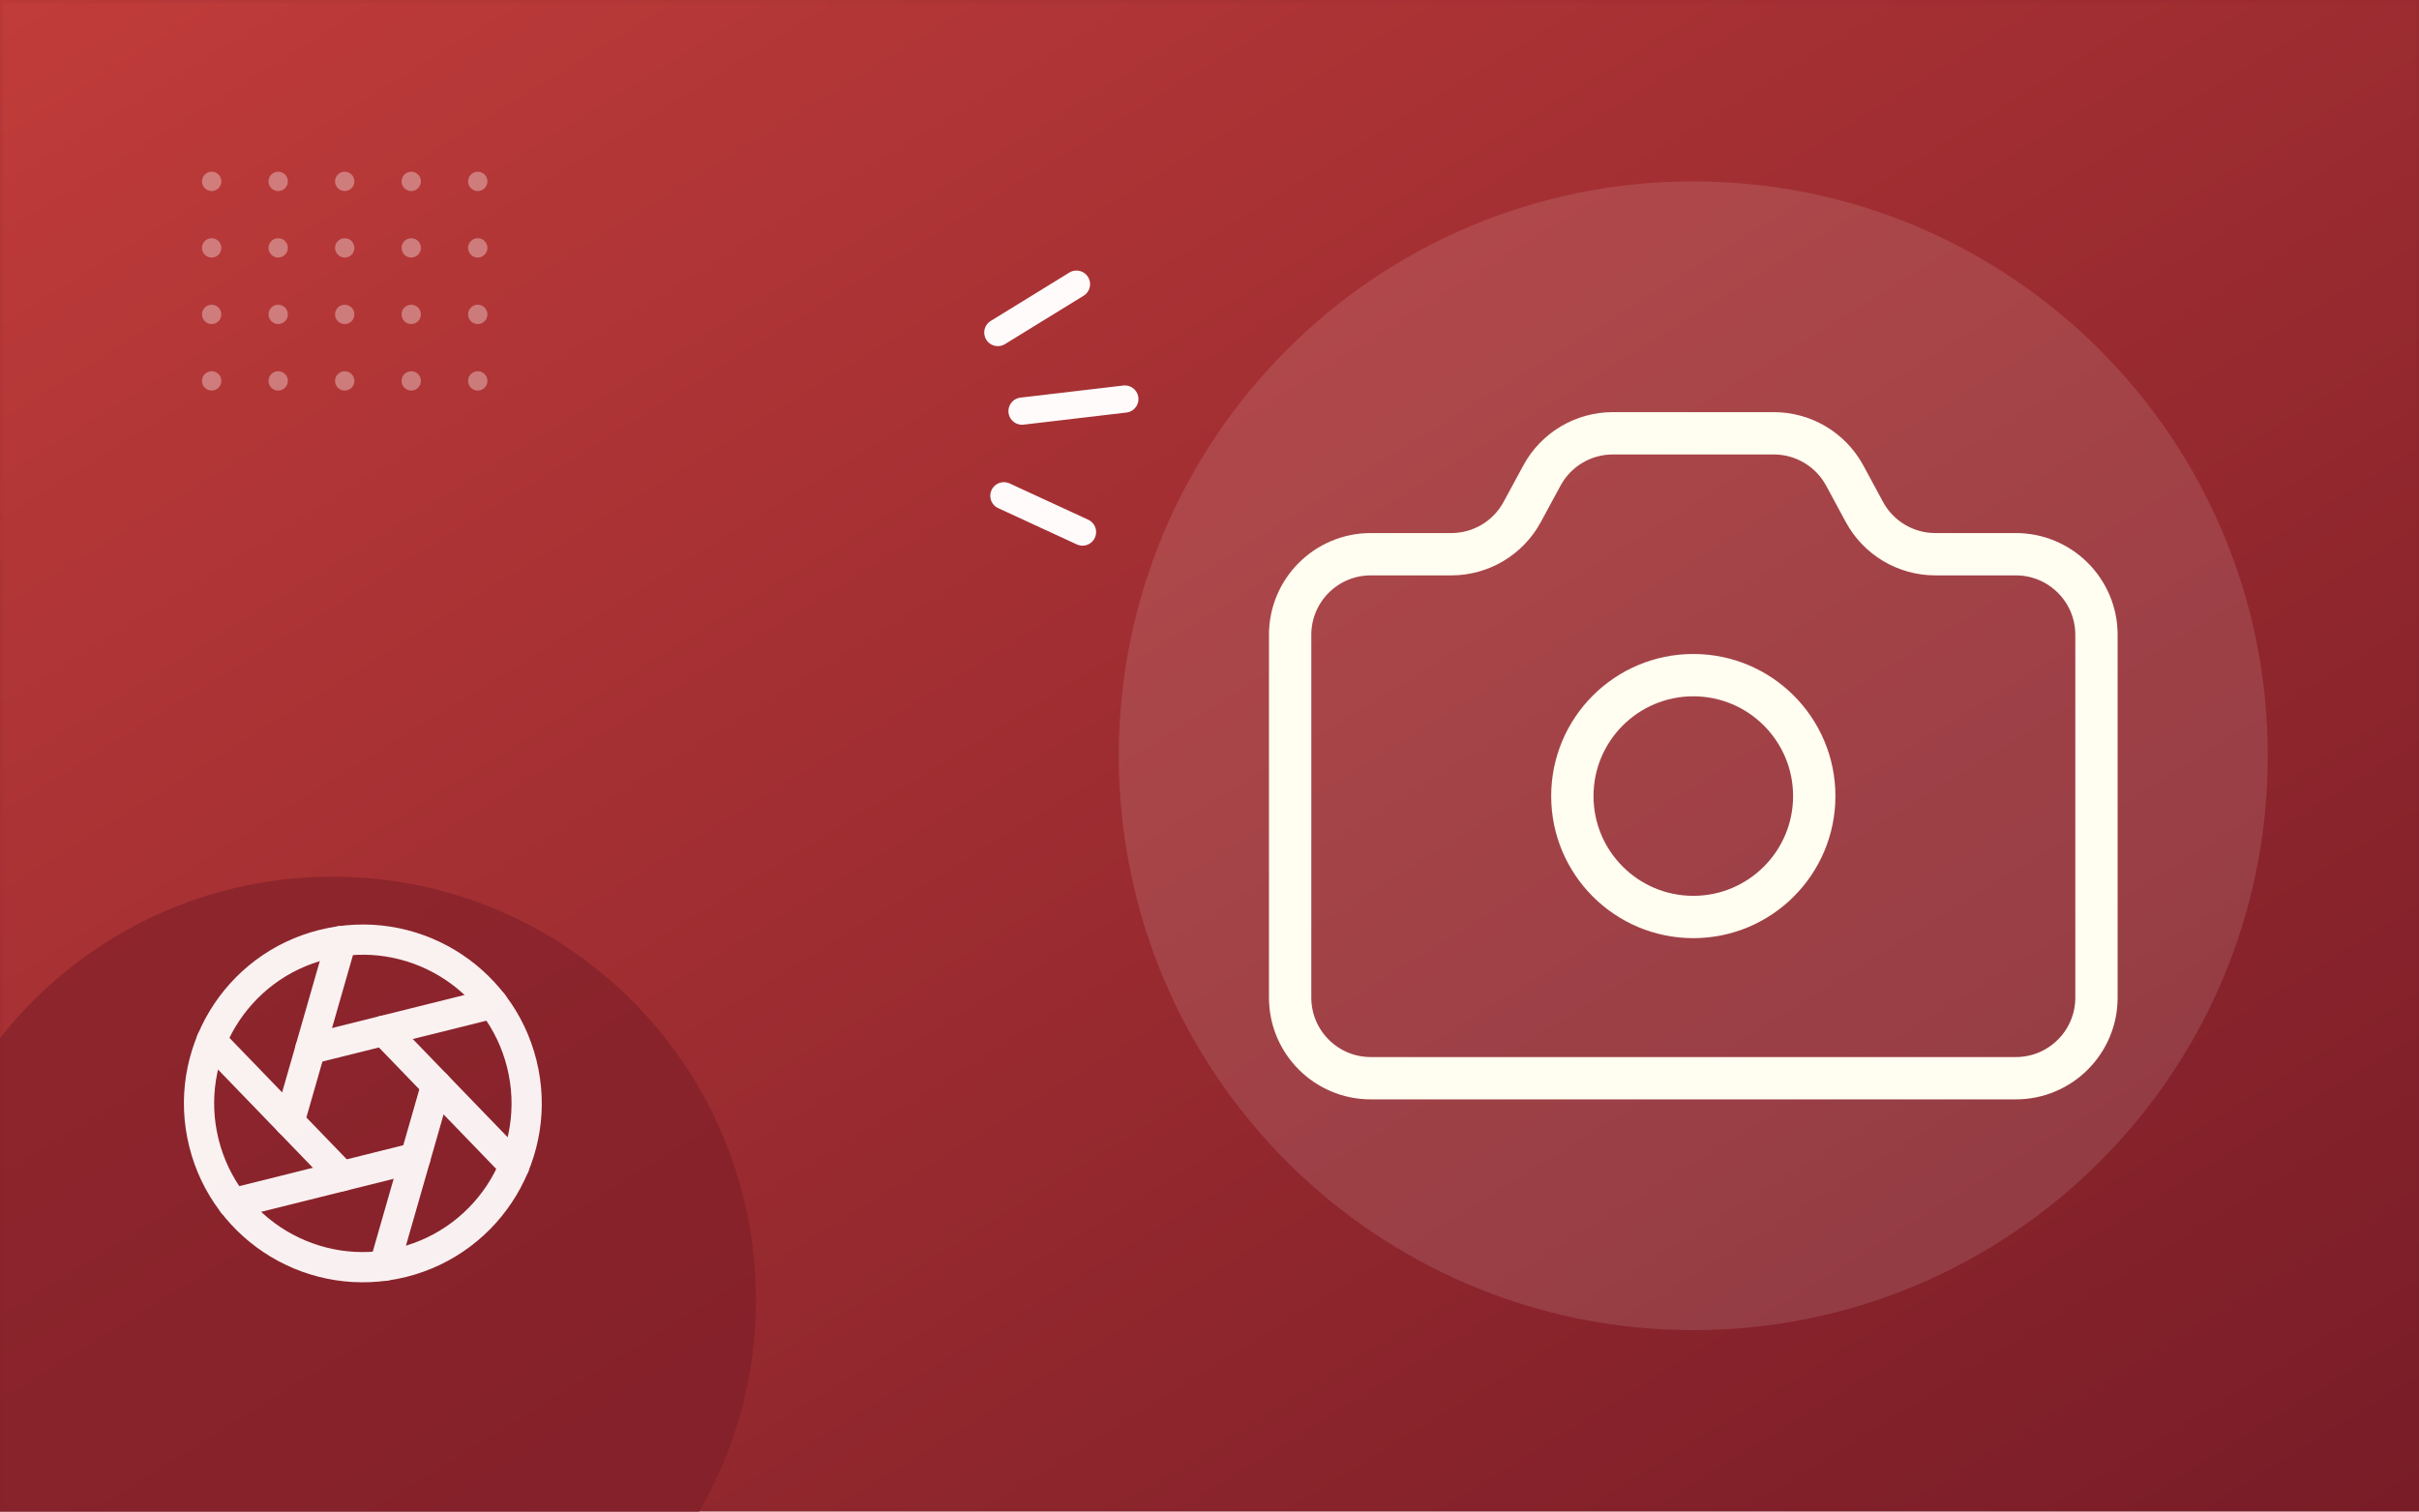
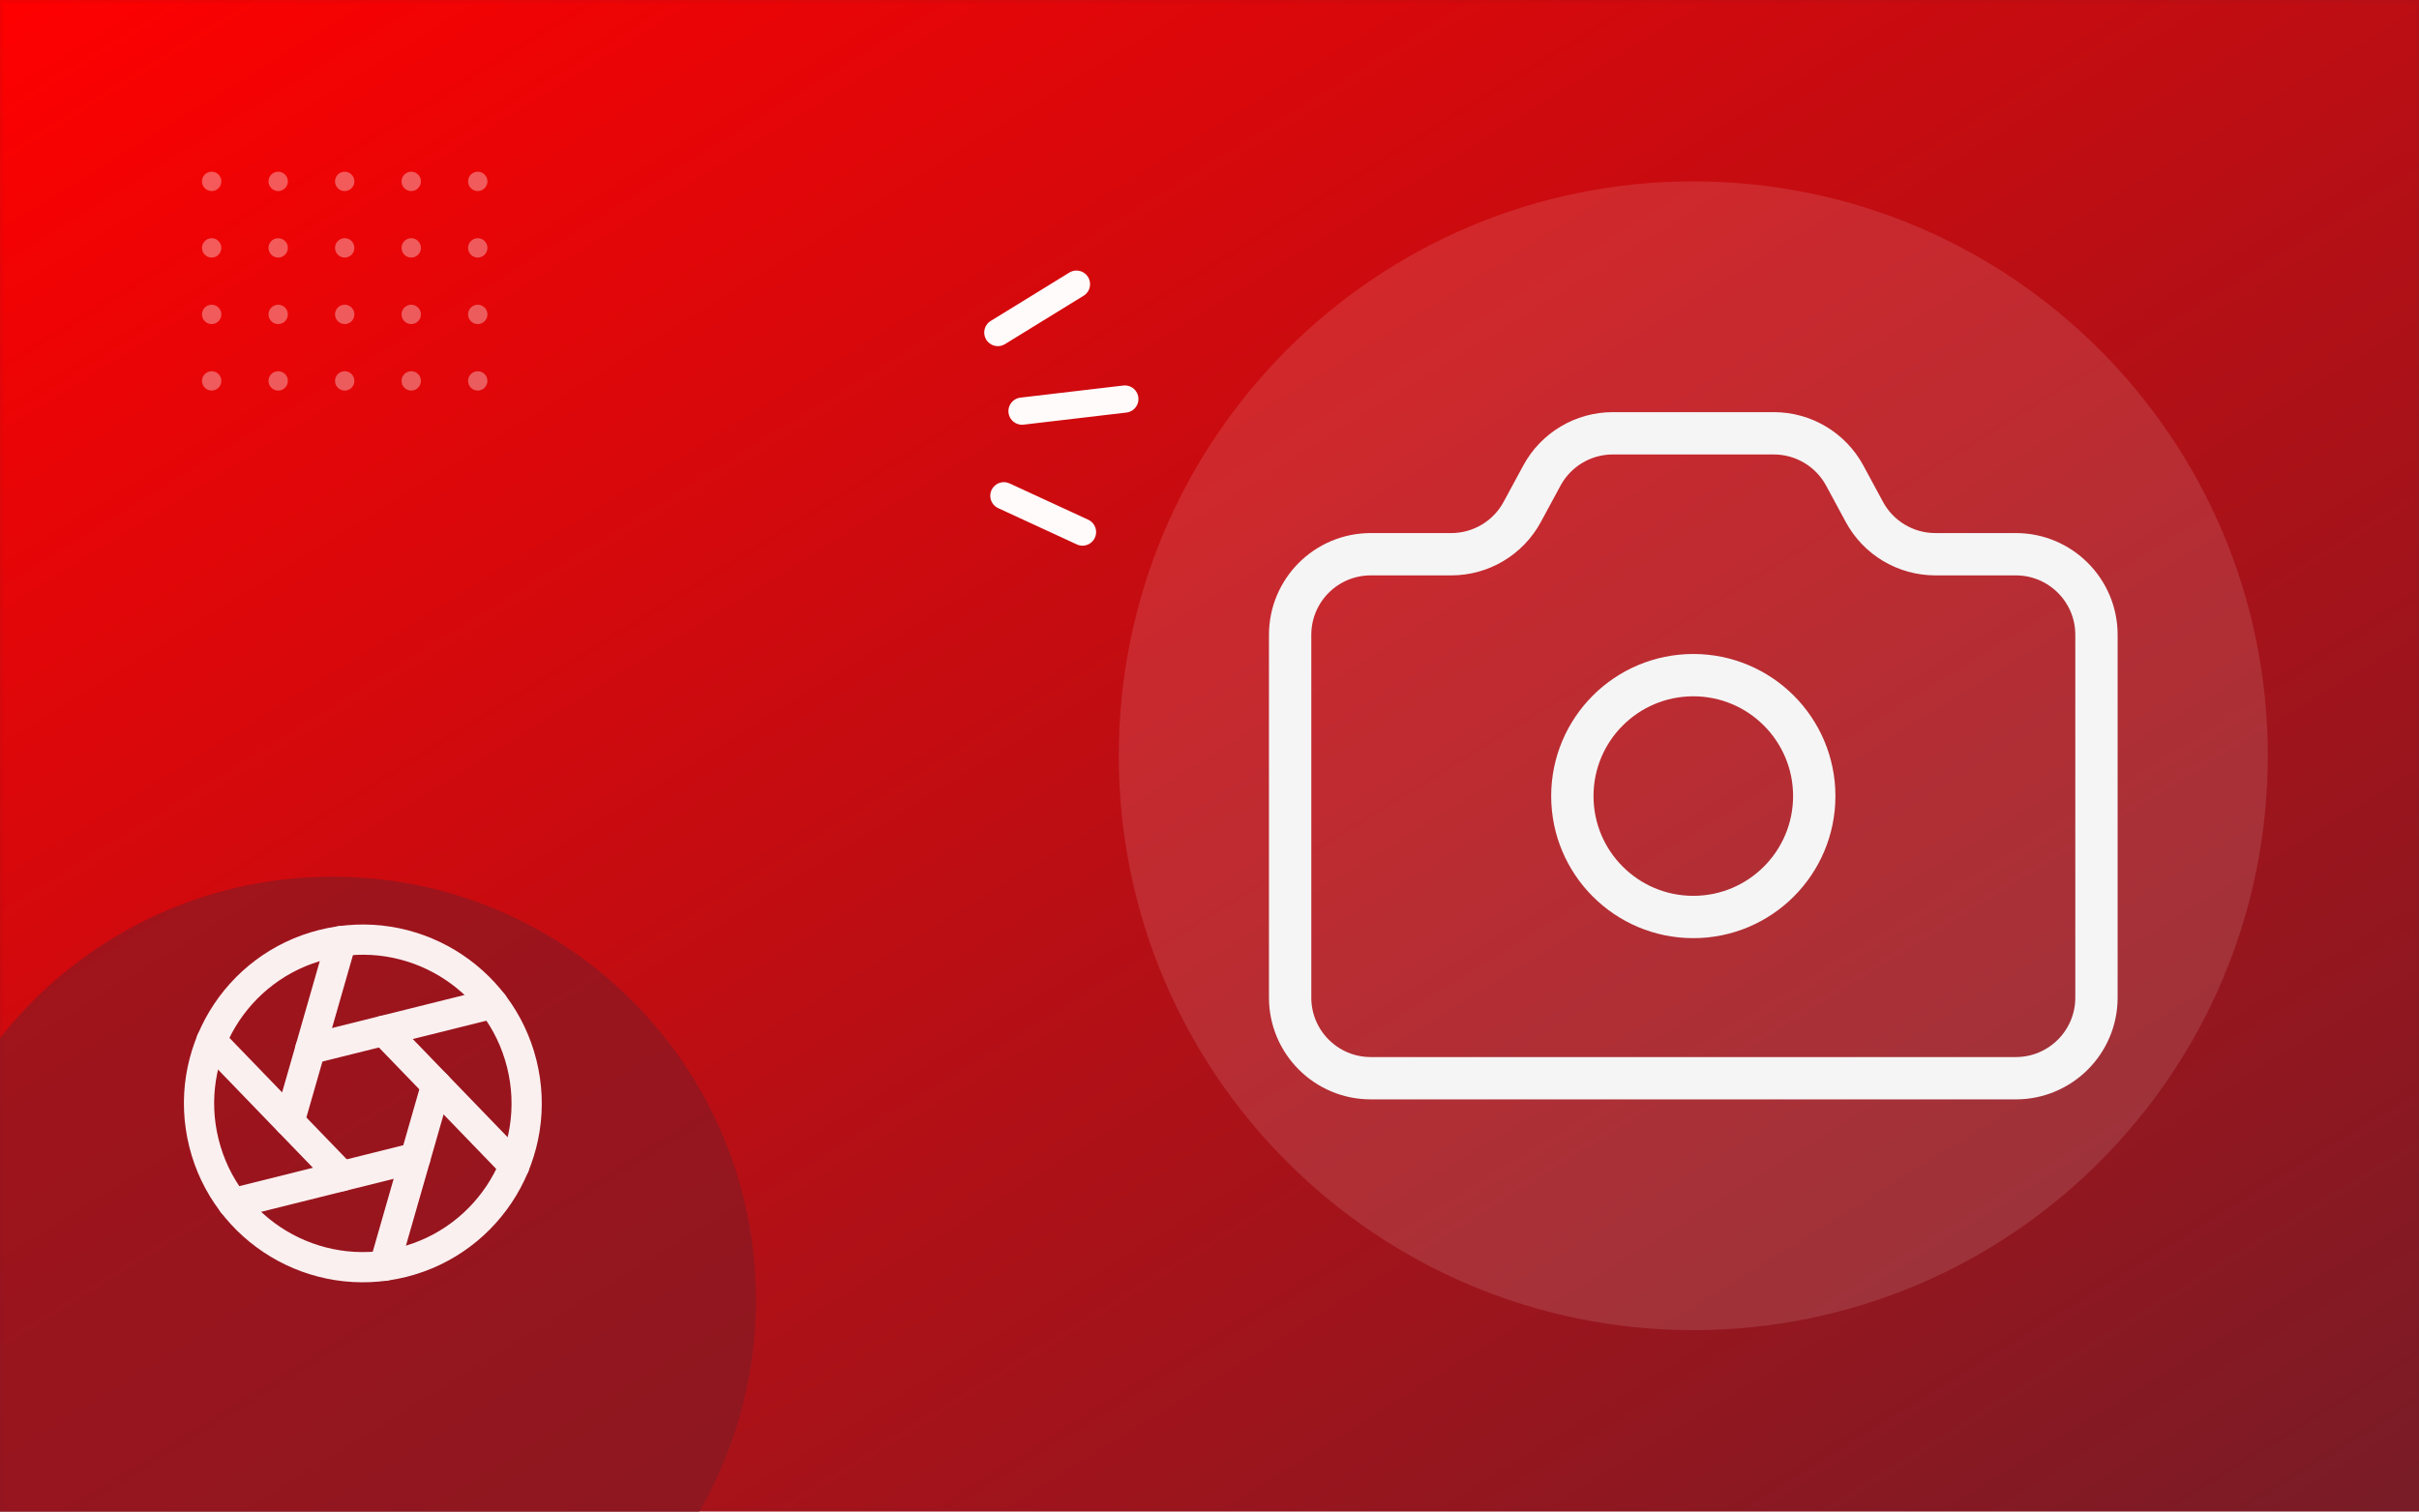
<svg xmlns="http://www.w3.org/2000/svg" viewBox="0 0 800 500" role="img" aria-label="Illustration photo">
  <defs>
    <linearGradient id="g" x1="0" y1="0" x2="1" y2="1">
-       <stop offset="0" stop-color="#C03C3A" />
+       <stop offset="0" stop-color="#FF0000" />
      <stop offset="1" stop-color="#781C27" />
    </linearGradient>
  </defs>
  <rect width="800" height="500" fill="url(#g)" />
  <circle cx="560" cy="250" r="190" fill="#FFFBFB" opacity=".12" />
  <circle cx="110" cy="430" r="140" fill="#781C27" opacity=".55" />
  <g fill="#FFFBFB" opacity="0.35">
    <circle cx="70" cy="60" r="3.2" />
    <circle cx="70" cy="82" r="3.2" />
    <circle cx="70" cy="104" r="3.2" />
    <circle cx="70" cy="126" r="3.2" />
    <circle cx="92" cy="60" r="3.2" />
    <circle cx="92" cy="82" r="3.2" />
    <circle cx="92" cy="104" r="3.2" />
    <circle cx="92" cy="126" r="3.2" />
    <circle cx="114" cy="60" r="3.2" />
    <circle cx="114" cy="82" r="3.2" />
    <circle cx="114" cy="104" r="3.2" />
    <circle cx="114" cy="126" r="3.2" />
    <circle cx="136" cy="60" r="3.2" />
    <circle cx="136" cy="82" r="3.2" />
    <circle cx="136" cy="104" r="3.2" />
    <circle cx="136" cy="126" r="3.2" />
    <circle cx="158" cy="60" r="3.2" />
    <circle cx="158" cy="82" r="3.2" />
    <circle cx="158" cy="104" r="3.2" />
    <circle cx="158" cy="126" r="3.2" />
  </g>
-   <g transform="translate(400 90) rotate(0 160 160) scale(13.33333)" fill="none" stroke="#FFFEF1" stroke-width="1.05" stroke-linecap="round" stroke-linejoin="round" opacity="1">
+   <g transform="translate(400 90) rotate(0 160 160) scale(13.33333)" fill="none" stroke="#F5F5F5" stroke-width="1.05" stroke-linecap="round" stroke-linejoin="round" opacity="1">
    <path d="M13.997 4a2 2 0 0 1 1.76 1.05l.486.9A2 2 0 0 0 18.003 7H20a2 2 0 0 1 2 2v9a2 2 0 0 1-2 2H4a2 2 0 0 1-2-2V9a2 2 0 0 1 2-2h1.997a2 2 0 0 0 1.759-1.048l.489-.904A2 2 0 0 1 10.004 4z" />
    <circle cx="12" cy="13" r="3" />
  </g>
  <g transform="translate(55 300) rotate(-14 65 65) scale(5.416667)" fill="none" stroke="#FFFBFB" stroke-width="1.846" stroke-linecap="round" stroke-linejoin="round" opacity="0.95">
    <circle cx="12" cy="12" r="10" />
    <path d="m14.31 8 5.74 9.94" />
    <path d="M9.69 8h11.48" />
    <path d="m7.38 12 5.74-9.94" />
    <path d="M9.69 16 3.95 6.06" />
    <path d="M14.31 16H2.83" />
    <path d="m16.62 12-5.74 9.94" />
  </g>
  <g stroke="#FFFBFB" stroke-width="9" stroke-linecap="round">
    <path d="M330 110l26-16" />
    <path d="M338 136l34-4" />
    <path d="M332 164l26 12" />
  </g>
  <rect x="0" y="0" width="800" height="500" fill="none" stroke="#781C27" stroke-opacity=".08" stroke-width="2" />
</svg>
